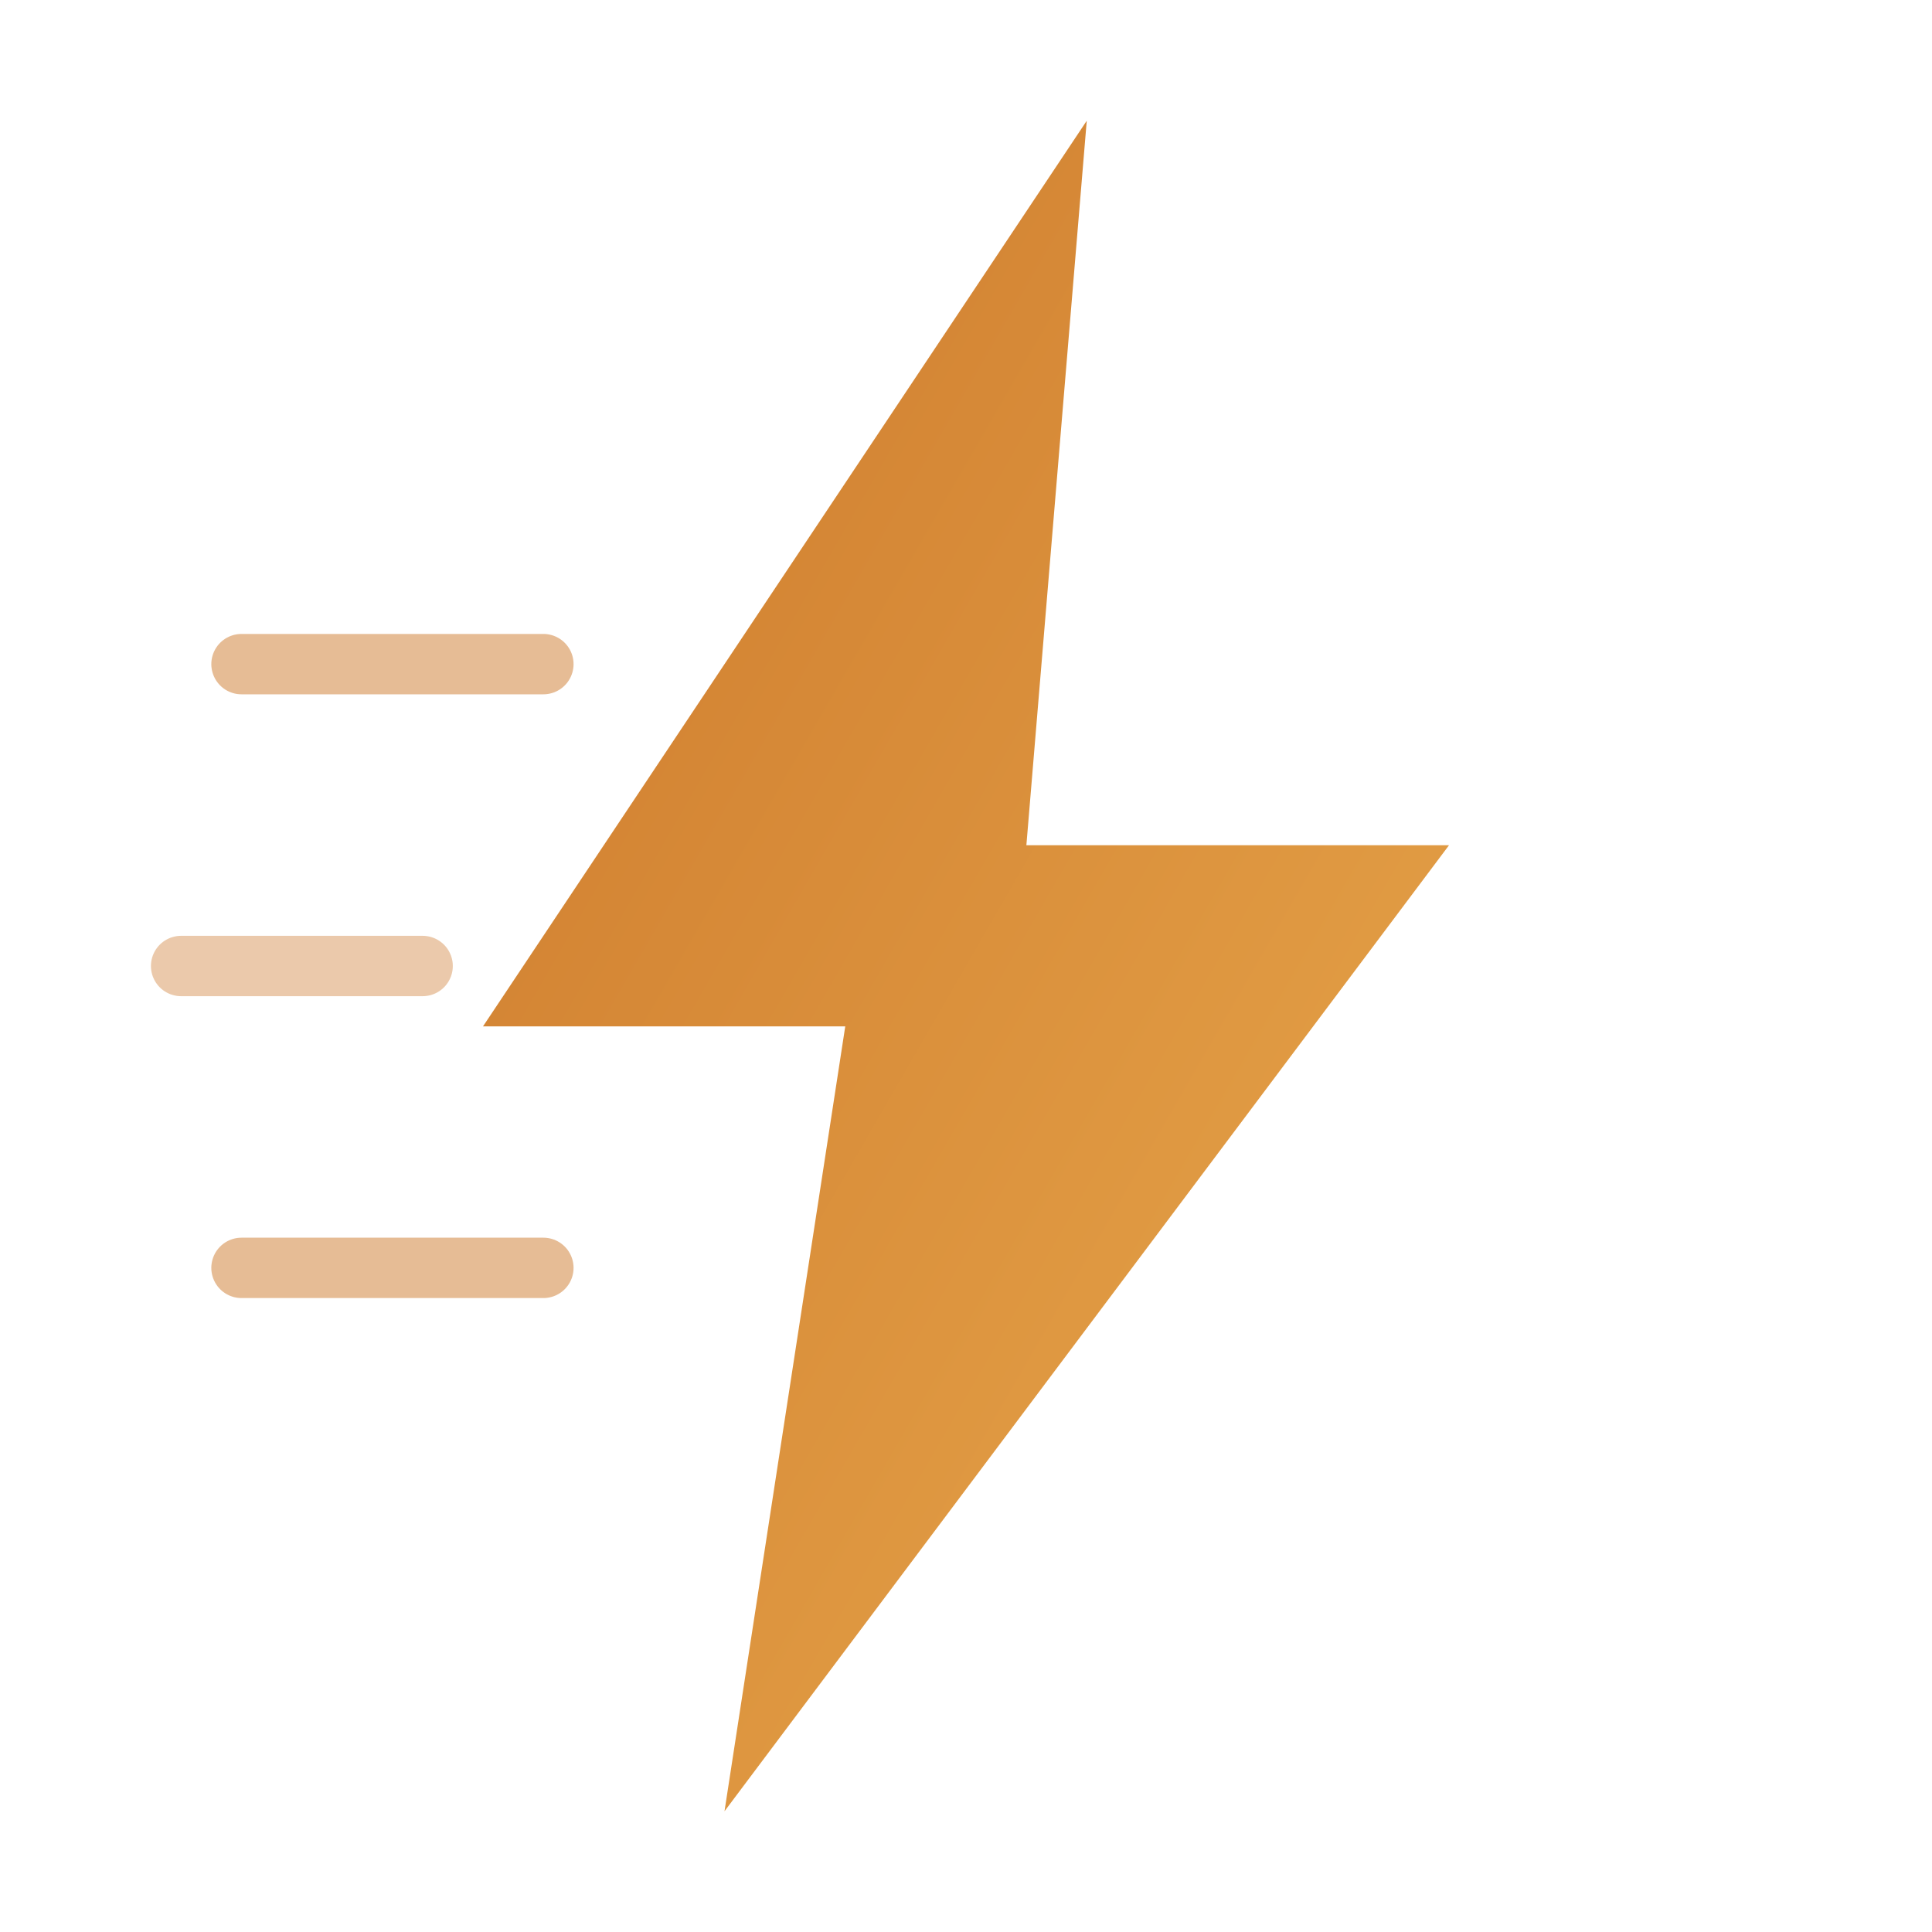
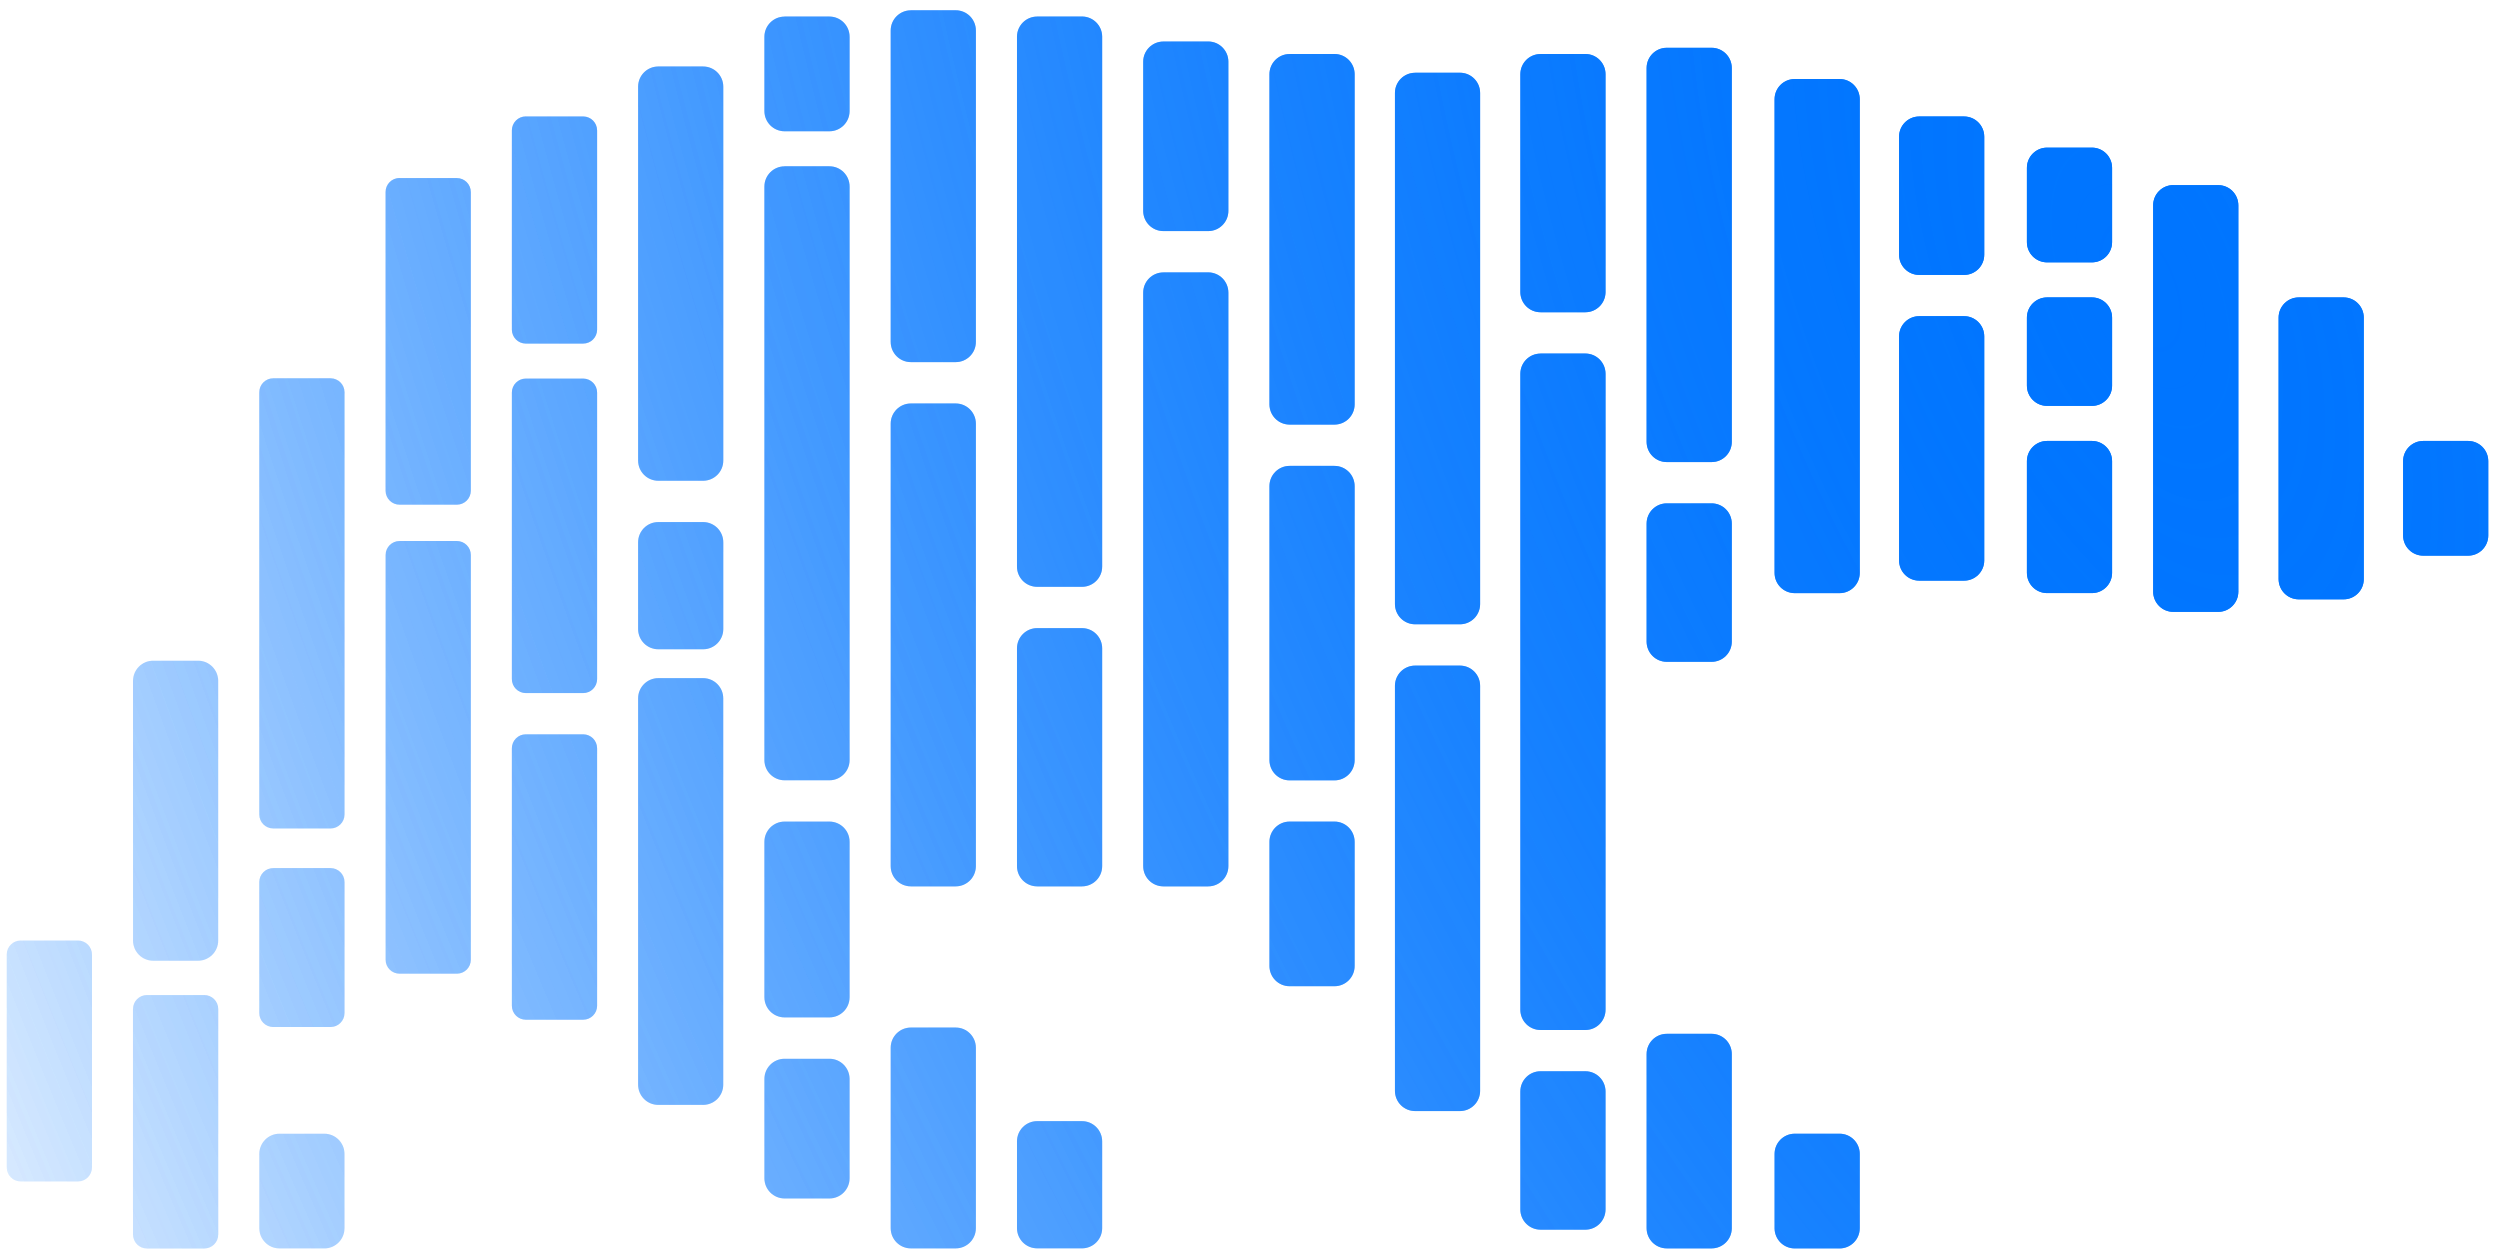
- <svg xmlns="http://www.w3.org/2000/svg" viewBox="0 0 64 64">
+ <svg xmlns="http://www.w3.org/2000/svg" width="181" height="91" viewBox="0 0 181 91" fill="none">
+   <path fill-rule="evenodd" clip-rule="evenodd" d="M1.499 68.093H5.649C6.206 68.093 6.66 68.546 6.66 69.108V84.523C6.66 85.082 6.209 85.537 5.649 85.537H1.499C0.941 85.537 0.487 85.085 0.487 84.523V69.108C0.487 68.549 0.938 68.093 1.499 68.093ZM11.09 47.835H14.338C15.146 47.835 15.798 48.492 15.798 49.299V68.093C15.798 68.903 15.143 69.557 14.338 69.557H11.09C10.283 69.557 9.631 68.9 9.631 68.093V49.299C9.631 48.489 10.286 47.835 11.09 47.835ZM10.639 72.041H14.789C15.347 72.041 15.801 72.493 15.801 73.055V89.378C15.801 89.937 15.35 90.392 14.789 90.392H10.639C10.082 90.392 9.628 89.94 9.628 89.378V73.055C9.628 72.496 10.079 72.041 10.639 72.041ZM19.783 27.388H23.933C24.49 27.388 24.944 27.84 24.944 28.402V58.966C24.944 59.526 24.493 59.981 23.933 59.981H19.783C19.225 59.981 18.771 59.529 18.771 58.966V28.402C18.771 27.843 19.222 27.388 19.783 27.388ZM19.783 62.85H23.933C24.49 62.85 24.944 63.302 24.944 63.864V73.343C24.944 73.902 24.493 74.357 23.933 74.357H19.783C19.225 74.357 18.771 73.905 18.771 73.343V63.864C18.771 63.305 19.222 62.85 19.783 62.85ZM20.234 82.081H23.482C24.289 82.081 24.941 82.738 24.941 83.545V88.923C24.941 89.733 24.286 90.386 23.482 90.386H20.234C19.427 90.386 18.774 89.729 18.774 88.923V83.545C18.774 82.735 19.43 82.081 20.234 82.081ZM28.927 12.892H33.076C33.634 12.892 34.088 13.345 34.088 13.907V35.525C34.088 36.084 33.637 36.539 33.076 36.539H28.927C28.369 36.539 27.915 36.087 27.915 35.525V13.901C27.915 13.341 28.366 12.886 28.927 12.886V12.892ZM28.927 39.17H33.079C33.637 39.17 34.088 39.622 34.088 40.181V69.484C34.088 70.043 33.637 70.495 33.079 70.495H28.927C28.369 70.495 27.918 70.043 27.918 69.484V40.181C27.918 39.622 28.369 39.17 28.927 39.17ZM38.07 8.431H42.22C42.778 8.431 43.231 8.884 43.231 9.446V23.862C43.231 24.421 42.781 24.876 42.22 24.876H38.07C37.513 24.876 37.059 24.424 37.059 23.862V9.443C37.059 8.884 37.51 8.428 38.07 8.428V8.431ZM38.07 27.409H42.22C42.778 27.409 43.231 27.861 43.231 28.424V49.164C43.231 49.724 42.781 50.179 42.22 50.179H38.07C37.513 50.179 37.059 49.727 37.059 49.164V28.424C37.059 27.864 37.51 27.409 38.07 27.409ZM38.07 53.164H42.22C42.778 53.164 43.231 53.616 43.231 54.178V72.814C43.231 73.373 42.781 73.828 42.22 73.828H38.07C37.513 73.828 37.059 73.376 37.059 72.814V54.178C37.059 53.619 37.51 53.164 38.07 53.164ZM47.658 4.814H50.907C51.714 4.814 52.366 5.471 52.366 6.277V33.343C52.366 34.153 51.711 34.806 50.907 34.806H47.658C46.851 34.806 46.199 34.15 46.199 33.343V6.277C46.199 5.467 46.854 4.814 47.658 4.814ZM47.658 37.798H50.907C51.714 37.798 52.366 38.455 52.366 39.261V45.544C52.366 46.353 51.711 47.007 50.907 47.007H47.658C46.851 47.007 46.199 46.35 46.199 45.544V39.261C46.199 38.452 46.854 37.798 47.658 37.798ZM47.658 49.097H50.904C51.711 49.097 52.363 49.754 52.363 50.561V78.531C52.363 79.341 51.708 79.994 50.904 79.994H47.658C46.851 79.994 46.199 79.338 46.199 78.531V50.561C46.199 49.751 46.854 49.097 47.658 49.097ZM56.802 1.199H60.05C60.858 1.199 61.51 1.856 61.51 2.663V8.04C61.51 8.85 60.855 9.504 60.05 9.504H56.802C55.995 9.504 55.343 8.847 55.343 8.04V2.666C55.343 1.856 55.998 1.202 56.802 1.202V1.199ZM56.802 12.04H60.05C60.858 12.04 61.51 12.697 61.51 13.504V55.028C61.51 55.838 60.855 56.492 60.05 56.492H56.802C55.995 56.492 55.343 55.834 55.343 55.028V13.507C55.343 12.697 55.998 12.043 56.802 12.043V12.04ZM56.802 59.483H60.05C60.858 59.483 61.51 60.14 61.51 60.946V72.197C61.51 73.006 60.855 73.66 60.05 73.66H56.802C55.995 73.66 55.343 73.003 55.343 72.197V60.946C55.343 60.137 55.998 59.483 56.802 59.483ZM56.802 76.655H60.05C60.858 76.655 61.51 77.312 61.51 78.118V85.305C61.51 86.115 60.855 86.769 60.05 86.769H56.802C55.995 86.769 55.343 86.112 55.343 85.305V78.118C55.343 77.309 55.998 76.655 56.802 76.655ZM65.946 74.394H69.194C70.001 74.394 70.653 75.051 70.653 75.857V88.919C70.653 89.729 69.998 90.383 69.194 90.383H65.946C65.138 90.383 64.486 89.726 64.486 88.919V75.857C64.486 75.048 65.141 74.394 65.946 74.394ZM65.946 29.212H69.194C70.001 29.212 70.653 29.869 70.653 30.675V62.709C70.653 63.519 69.998 64.173 69.194 64.173H65.946C65.138 64.173 64.486 63.516 64.486 62.709V30.675C64.486 29.866 65.141 29.212 65.946 29.212ZM65.946 0.744H69.194C70.001 0.744 70.653 1.401 70.653 2.207V24.754C70.653 25.564 69.998 26.217 69.194 26.217H65.946C65.138 26.217 64.486 25.561 64.486 24.754V2.21C64.486 1.401 65.141 0.747 65.946 0.747V0.744ZM75.089 81.171H78.337C79.145 81.171 79.797 81.828 79.797 82.635V88.917C79.797 89.726 79.142 90.38 78.337 90.38H75.089C74.282 90.38 73.63 89.723 73.63 88.917V82.635C73.63 81.825 74.285 81.171 75.089 81.171ZM75.089 1.196H78.337C79.145 1.196 79.797 1.853 79.797 2.659V41.022C79.797 41.831 79.142 42.485 78.337 42.485H75.089C74.282 42.485 73.63 41.828 73.63 41.022V2.663C73.63 1.853 74.285 1.199 75.089 1.199V1.196ZM75.089 45.476H78.337C79.145 45.476 79.797 46.133 79.797 46.94V62.709C79.797 63.519 79.142 64.173 78.337 64.173H75.089C74.282 64.173 73.63 63.516 73.63 62.709V46.94C73.63 46.13 74.285 45.476 75.089 45.476ZM84.227 3.005H87.475C88.282 3.005 88.934 3.662 88.934 4.468V15.267C88.934 16.076 88.279 16.73 87.475 16.73H84.227C83.419 16.73 82.768 16.073 82.768 15.267V4.471C82.768 3.662 83.423 3.008 84.227 3.008V3.005ZM84.227 19.721H87.475C88.282 19.721 88.934 20.378 88.934 21.185V62.709C88.934 63.519 88.279 64.173 87.475 64.173H84.227C83.419 64.173 82.768 63.516 82.768 62.709V21.188C82.768 20.378 83.423 19.724 84.227 19.724V19.721ZM93.367 3.909H96.615C97.423 3.909 98.075 4.566 98.075 5.373V29.276C98.075 30.086 97.42 30.74 96.615 30.74H93.367C92.56 30.74 91.908 30.083 91.908 29.276V5.376C91.908 4.566 92.563 3.912 93.367 3.912V3.909ZM93.367 33.731H96.615C97.423 33.731 98.075 34.388 98.075 35.195V55.034C98.075 55.844 97.42 56.498 96.615 56.498H93.367C92.56 56.498 91.908 55.841 91.908 55.034V35.195C91.908 34.385 92.563 33.731 93.367 33.731ZM93.367 59.483H96.615C97.423 59.483 98.075 60.14 98.075 60.946V69.939C98.075 70.749 97.42 71.402 96.615 71.402H93.367C92.56 71.402 91.908 70.746 91.908 69.939V60.946C91.908 60.137 92.563 59.483 93.367 59.483ZM102.453 5.266H105.701C106.508 5.266 107.16 5.923 107.16 6.729V43.735C107.16 44.544 106.505 45.198 105.701 45.198H102.453C101.646 45.198 100.994 44.541 100.994 43.735V6.732C100.994 5.923 101.649 5.269 102.453 5.269V5.266ZM102.453 48.19H105.701C106.508 48.19 107.16 48.846 107.16 49.653V78.977C107.16 79.787 106.505 80.441 105.701 80.441H102.453C101.646 80.441 100.994 79.784 100.994 78.977V49.653C100.994 48.843 101.649 48.19 102.453 48.19ZM111.533 3.909H114.781C115.588 3.909 116.24 4.566 116.24 5.373V21.142C116.24 21.952 115.585 22.606 114.781 22.606H111.533C110.725 22.606 110.073 21.949 110.073 21.142V5.376C110.073 4.566 110.728 3.912 111.533 3.912V3.909ZM111.533 25.597H114.781C115.588 25.597 116.24 26.254 116.24 27.061V73.107C116.24 73.917 115.585 74.571 114.781 74.571H111.533C110.725 74.571 110.073 73.914 110.073 73.107V27.064C110.073 26.254 110.728 25.6 111.533 25.6V25.597ZM111.533 77.559H114.781C115.588 77.559 116.24 78.216 116.24 79.023V87.563C116.24 88.373 115.585 89.027 114.781 89.027H111.533C110.725 89.027 110.073 88.37 110.073 87.563V79.023C110.073 78.213 110.728 77.559 111.533 77.559ZM120.673 74.849H123.921C124.729 74.849 125.381 75.506 125.381 76.313V88.919C125.381 89.729 124.726 90.383 123.921 90.383H120.673C119.866 90.383 119.214 89.726 119.214 88.919V76.313C119.214 75.503 119.869 74.849 120.673 74.849ZM120.673 36.444H123.921C124.729 36.444 125.381 37.101 125.381 37.908V46.451C125.381 47.261 124.726 47.915 123.921 47.915H120.673C119.866 47.915 119.214 47.258 119.214 46.451V37.908C119.214 37.098 119.869 36.444 120.673 36.444ZM120.673 3.46H123.921C124.729 3.46 125.381 4.117 125.381 4.924V31.989C125.381 32.799 124.726 33.453 123.921 33.453H120.673C119.866 33.453 119.214 32.796 119.214 31.989V4.924C119.214 4.114 119.869 3.46 120.673 3.46ZM129.939 5.721H133.187C133.994 5.721 134.646 6.378 134.646 7.185V41.48C134.646 42.289 133.991 42.943 133.187 42.943H129.939C129.131 42.943 128.479 42.286 128.479 41.48V7.185C128.479 6.375 129.134 5.721 129.939 5.721ZM129.939 82.081H133.187C133.994 82.081 134.646 82.738 134.646 83.545V88.923C134.646 89.733 133.991 90.386 133.187 90.386H129.939C129.131 90.386 128.479 89.729 128.479 88.923V83.545C128.479 82.735 129.134 82.081 129.939 82.081ZM138.951 8.434H142.199C143.007 8.434 143.659 9.091 143.659 9.898V18.441C143.659 19.251 143.004 19.905 142.199 19.905H138.951C138.144 19.905 137.492 19.248 137.492 18.441V9.898C137.492 9.088 138.147 8.434 138.951 8.434ZM138.951 22.89H142.199C143.007 22.89 143.659 23.547 143.659 24.354V40.575C143.659 41.385 143.004 42.039 142.199 42.039H138.951C138.144 42.039 137.492 41.382 137.492 40.575V24.354C137.492 23.544 138.147 22.89 138.951 22.89ZM148.208 10.689H151.456C152.263 10.689 152.915 11.346 152.915 12.153V17.531C152.915 18.34 152.26 18.994 151.456 18.994H148.208C147.4 18.994 146.748 18.337 146.748 17.531V12.153C146.748 11.343 147.403 10.689 148.208 10.689ZM148.208 21.533H151.456C152.263 21.533 152.915 22.19 152.915 22.997V27.922C152.915 28.732 152.26 29.386 151.456 29.386H148.208C147.4 29.386 146.748 28.729 146.748 27.922V22.997C146.748 22.187 147.403 21.533 148.208 21.533ZM148.208 31.925H151.456C152.263 31.925 152.915 32.582 152.915 33.389V41.477C152.915 42.286 152.26 42.94 151.456 42.94H148.208C147.4 42.94 146.748 42.283 146.748 41.477V33.389C146.748 32.579 147.403 31.925 148.208 31.925ZM157.348 13.403H160.596C161.403 13.403 162.056 14.06 162.056 14.866V42.836C162.056 43.646 161.4 44.3 160.596 44.3H157.348C156.541 44.3 155.889 43.643 155.889 42.836V14.863C155.889 14.053 156.544 13.4 157.348 13.4V13.403ZM166.431 21.533H169.679C170.486 21.533 171.138 22.19 171.138 22.997V41.929C171.138 42.739 170.483 43.392 169.679 43.392H166.431C165.623 43.392 164.971 42.736 164.971 41.929V22.997C164.971 22.187 165.626 21.533 166.431 21.533ZM175.443 31.925H178.691C179.499 31.925 180.151 32.582 180.151 33.389V38.766C180.151 39.576 179.496 40.23 178.691 40.23H175.443C174.636 40.23 173.984 39.573 173.984 38.766V33.389C173.984 32.579 174.639 31.925 175.443 31.925Z" fill="url(#paint0_radial_62_3)" />
+   <path fill-rule="evenodd" clip-rule="evenodd" d="M1.499 68.093H5.649C6.206 68.093 6.66 68.546 6.66 69.108V84.523C6.66 85.082 6.209 85.537 5.649 85.537H1.499C0.941 85.537 0.487 85.085 0.487 84.523V69.108C0.487 68.549 0.938 68.093 1.499 68.093ZM11.09 47.835H14.338C15.146 47.835 15.798 48.492 15.798 49.299V68.093C15.798 68.903 15.143 69.557 14.338 69.557H11.09C10.283 69.557 9.631 68.9 9.631 68.093V49.299C9.631 48.489 10.286 47.835 11.09 47.835ZM10.639 72.041H14.789C15.347 72.041 15.801 72.493 15.801 73.055V89.378C15.801 89.937 15.35 90.392 14.789 90.392H10.639C10.082 90.392 9.628 89.94 9.628 89.378V73.055C9.628 72.496 10.079 72.041 10.639 72.041ZM19.783 27.388H23.933C24.49 27.388 24.944 27.84 24.944 28.402V58.966C24.944 59.526 24.493 59.981 23.933 59.981H19.783C19.225 59.981 18.771 59.529 18.771 58.966V28.402C18.771 27.843 19.222 27.388 19.783 27.388ZM19.783 62.85H23.933C24.49 62.85 24.944 63.302 24.944 63.864V73.343C24.944 73.902 24.493 74.357 23.933 74.357H19.783C19.225 74.357 18.771 73.905 18.771 73.343V63.864C18.771 63.305 19.222 62.85 19.783 62.85ZM20.234 82.081H23.482C24.289 82.081 24.941 82.738 24.941 83.545V88.923C24.941 89.733 24.286 90.386 23.482 90.386H20.234C19.427 90.386 18.774 89.729 18.774 88.923V83.545C18.774 82.735 19.43 82.081 20.234 82.081ZM28.927 12.892H33.076C33.634 12.892 34.088 13.345 34.088 13.907V35.525C34.088 36.084 33.637 36.539 33.076 36.539H28.927C28.369 36.539 27.915 36.087 27.915 35.525V13.901C27.915 13.341 28.366 12.886 28.927 12.886V12.892ZM28.927 39.17H33.079C33.637 39.17 34.088 39.622 34.088 40.181V69.484C34.088 70.043 33.637 70.495 33.079 70.495H28.927C28.369 70.495 27.918 70.043 27.918 69.484V40.181C27.918 39.622 28.369 39.17 28.927 39.17ZM38.07 8.431H42.22C42.778 8.431 43.231 8.884 43.231 9.446V23.862C43.231 24.421 42.781 24.876 42.22 24.876H38.07C37.513 24.876 37.059 24.424 37.059 23.862V9.443C37.059 8.884 37.51 8.428 38.07 8.428V8.431ZM38.07 27.409H42.22C42.778 27.409 43.231 27.861 43.231 28.424V49.164C43.231 49.724 42.781 50.179 42.22 50.179H38.07C37.513 50.179 37.059 49.727 37.059 49.164V28.424C37.059 27.864 37.51 27.409 38.07 27.409ZM38.07 53.164H42.22C42.778 53.164 43.231 53.616 43.231 54.178V72.814C43.231 73.373 42.781 73.828 42.22 73.828H38.07C37.513 73.828 37.059 73.376 37.059 72.814V54.178C37.059 53.619 37.51 53.164 38.07 53.164ZM47.658 4.814H50.907C51.714 4.814 52.366 5.471 52.366 6.277V33.343C52.366 34.153 51.711 34.806 50.907 34.806H47.658C46.851 34.806 46.199 34.15 46.199 33.343V6.277C46.199 5.467 46.854 4.814 47.658 4.814ZM47.658 37.798H50.907C51.714 37.798 52.366 38.455 52.366 39.261V45.544C52.366 46.353 51.711 47.007 50.907 47.007H47.658C46.851 47.007 46.199 46.35 46.199 45.544V39.261C46.199 38.452 46.854 37.798 47.658 37.798ZM47.658 49.097H50.904C51.711 49.097 52.363 49.754 52.363 50.561V78.531C52.363 79.341 51.708 79.994 50.904 79.994H47.658C46.851 79.994 46.199 79.338 46.199 78.531V50.561C46.199 49.751 46.854 49.097 47.658 49.097ZM56.802 1.199H60.05C60.858 1.199 61.51 1.856 61.51 2.663V8.04C61.51 8.85 60.855 9.504 60.05 9.504H56.802C55.995 9.504 55.343 8.847 55.343 8.04V2.666C55.343 1.856 55.998 1.202 56.802 1.202V1.199ZM56.802 12.04H60.05C60.858 12.04 61.51 12.697 61.51 13.504V55.028C61.51 55.838 60.855 56.492 60.05 56.492H56.802C55.995 56.492 55.343 55.834 55.343 55.028V13.507C55.343 12.697 55.998 12.043 56.802 12.043V12.04ZM56.802 59.483H60.05C60.858 59.483 61.51 60.14 61.51 60.946V72.197C61.51 73.006 60.855 73.66 60.05 73.66H56.802C55.995 73.66 55.343 73.003 55.343 72.197V60.946C55.343 60.137 55.998 59.483 56.802 59.483ZM56.802 76.655H60.05C60.858 76.655 61.51 77.312 61.51 78.118V85.305C61.51 86.115 60.855 86.769 60.05 86.769H56.802C55.995 86.769 55.343 86.112 55.343 85.305V78.118C55.343 77.309 55.998 76.655 56.802 76.655ZM65.946 74.394H69.194C70.001 74.394 70.653 75.051 70.653 75.857V88.919C70.653 89.729 69.998 90.383 69.194 90.383H65.946C65.138 90.383 64.486 89.726 64.486 88.919V75.857C64.486 75.048 65.141 74.394 65.946 74.394ZM65.946 29.212H69.194C70.001 29.212 70.653 29.869 70.653 30.675V62.709C70.653 63.519 69.998 64.173 69.194 64.173H65.946C65.138 64.173 64.486 63.516 64.486 62.709V30.675C64.486 29.866 65.141 29.212 65.946 29.212ZM65.946 0.744H69.194C70.001 0.744 70.653 1.401 70.653 2.207V24.754C70.653 25.564 69.998 26.217 69.194 26.217H65.946C65.138 26.217 64.486 25.561 64.486 24.754V2.21C64.486 1.401 65.141 0.747 65.946 0.747V0.744ZM75.089 81.171H78.337C79.145 81.171 79.797 81.828 79.797 82.635V88.917C79.797 89.726 79.142 90.38 78.337 90.38H75.089C74.282 90.38 73.63 89.723 73.63 88.917V82.635C73.63 81.825 74.285 81.171 75.089 81.171ZM75.089 1.196H78.337C79.145 1.196 79.797 1.853 79.797 2.659V41.022C79.797 41.831 79.142 42.485 78.337 42.485H75.089C74.282 42.485 73.63 41.828 73.63 41.022V2.663C73.63 1.853 74.285 1.199 75.089 1.199V1.196ZM75.089 45.476H78.337C79.145 45.476 79.797 46.133 79.797 46.94V62.709C79.797 63.519 79.142 64.173 78.337 64.173H75.089C74.282 64.173 73.63 63.516 73.63 62.709V46.94C73.63 46.13 74.285 45.476 75.089 45.476ZM84.227 3.005H87.475C88.282 3.005 88.934 3.662 88.934 4.468V15.267C88.934 16.076 88.279 16.73 87.475 16.73H84.227C83.419 16.73 82.768 16.073 82.768 15.267V4.471C82.768 3.662 83.423 3.008 84.227 3.008V3.005ZM84.227 19.721H87.475C88.282 19.721 88.934 20.378 88.934 21.185V62.709C88.934 63.519 88.279 64.173 87.475 64.173H84.227C83.419 64.173 82.768 63.516 82.768 62.709V21.188C82.768 20.378 83.423 19.724 84.227 19.724V19.721ZM93.367 3.909H96.615C97.423 3.909 98.075 4.566 98.075 5.373V29.276C98.075 30.086 97.42 30.74 96.615 30.74H93.367C92.56 30.74 91.908 30.083 91.908 29.276V5.376C91.908 4.566 92.563 3.912 93.367 3.912V3.909ZM93.367 33.731H96.615C97.423 33.731 98.075 34.388 98.075 35.195V55.034C98.075 55.844 97.42 56.498 96.615 56.498H93.367C92.56 56.498 91.908 55.841 91.908 55.034V35.195C91.908 34.385 92.563 33.731 93.367 33.731ZM93.367 59.483H96.615C97.423 59.483 98.075 60.14 98.075 60.946V69.939C98.075 70.749 97.42 71.402 96.615 71.402H93.367C92.56 71.402 91.908 70.746 91.908 69.939V60.946C91.908 60.137 92.563 59.483 93.367 59.483ZM102.453 5.266H105.701C106.508 5.266 107.16 5.923 107.16 6.729V43.735C107.16 44.544 106.505 45.198 105.701 45.198H102.453C101.646 45.198 100.994 44.541 100.994 43.735V6.732C100.994 5.923 101.649 5.269 102.453 5.269V5.266ZM102.453 48.19H105.701C106.508 48.19 107.16 48.846 107.16 49.653V78.977C107.16 79.787 106.505 80.441 105.701 80.441H102.453C101.646 80.441 100.994 79.784 100.994 78.977V49.653C100.994 48.843 101.649 48.19 102.453 48.19ZM111.533 3.909H114.781C115.588 3.909 116.24 4.566 116.24 5.373V21.142C116.24 21.952 115.585 22.606 114.781 22.606H111.533C110.725 22.606 110.073 21.949 110.073 21.142V5.376C110.073 4.566 110.728 3.912 111.533 3.912V3.909ZM111.533 25.597H114.781C115.588 25.597 116.24 26.254 116.24 27.061V73.107C116.24 73.917 115.585 74.571 114.781 74.571H111.533C110.725 74.571 110.073 73.914 110.073 73.107V27.064C110.073 26.254 110.728 25.6 111.533 25.6V25.597ZM111.533 77.559H114.781C115.588 77.559 116.24 78.216 116.24 79.023V87.563C116.24 88.373 115.585 89.027 114.781 89.027H111.533C110.725 89.027 110.073 88.37 110.073 87.563V79.023C110.073 78.213 110.728 77.559 111.533 77.559ZM120.673 74.849H123.921C124.729 74.849 125.381 75.506 125.381 76.313V88.919C125.381 89.729 124.726 90.383 123.921 90.383H120.673C119.866 90.383 119.214 89.726 119.214 88.919V76.313C119.214 75.503 119.869 74.849 120.673 74.849ZM120.673 36.444H123.921C124.729 36.444 125.381 37.101 125.381 37.908V46.451C125.381 47.261 124.726 47.915 123.921 47.915H120.673C119.866 47.915 119.214 47.258 119.214 46.451V37.908C119.214 37.098 119.869 36.444 120.673 36.444ZM120.673 3.46H123.921C124.729 3.46 125.381 4.117 125.381 4.924V31.989C125.381 32.799 124.726 33.453 123.921 33.453H120.673C119.866 33.453 119.214 32.796 119.214 31.989V4.924C119.214 4.114 119.869 3.46 120.673 3.46ZM129.939 5.721H133.187C133.994 5.721 134.646 6.378 134.646 7.185V41.48C134.646 42.289 133.991 42.943 133.187 42.943H129.939C129.131 42.943 128.479 42.286 128.479 41.48V7.185C128.479 6.375 129.134 5.721 129.939 5.721ZM129.939 82.081H133.187C133.994 82.081 134.646 82.738 134.646 83.545V88.923C134.646 89.733 133.991 90.386 133.187 90.386H129.939C129.131 90.386 128.479 89.729 128.479 88.923V83.545C128.479 82.735 129.134 82.081 129.939 82.081ZM138.951 8.434H142.199C143.007 8.434 143.659 9.091 143.659 9.898V18.441C143.659 19.251 143.004 19.905 142.199 19.905H138.951C138.144 19.905 137.492 19.248 137.492 18.441V9.898C137.492 9.088 138.147 8.434 138.951 8.434ZM138.951 22.89H142.199C143.007 22.89 143.659 23.547 143.659 24.354V40.575C143.659 41.385 143.004 42.039 142.199 42.039H138.951C138.144 42.039 137.492 41.382 137.492 40.575V24.354C137.492 23.544 138.147 22.89 138.951 22.89ZM148.208 10.689H151.456C152.263 10.689 152.915 11.346 152.915 12.153V17.531C152.915 18.34 152.26 18.994 151.456 18.994H148.208C147.4 18.994 146.748 18.337 146.748 17.531V12.153C146.748 11.343 147.403 10.689 148.208 10.689ZM148.208 21.533H151.456C152.263 21.533 152.915 22.19 152.915 22.997V27.922C152.915 28.732 152.26 29.386 151.456 29.386H148.208C147.4 29.386 146.748 28.729 146.748 27.922V22.997C146.748 22.187 147.403 21.533 148.208 21.533ZM148.208 31.925H151.456C152.263 31.925 152.915 32.582 152.915 33.389V41.477C152.915 42.286 152.26 42.94 151.456 42.94H148.208C147.4 42.94 146.748 42.283 146.748 41.477V33.389C146.748 32.579 147.403 31.925 148.208 31.925ZM157.348 13.403H160.596C161.403 13.403 162.056 14.06 162.056 14.866V42.836C162.056 43.646 161.4 44.3 160.596 44.3H157.348C156.541 44.3 155.889 43.643 155.889 42.836V14.863C155.889 14.053 156.544 13.4 157.348 13.4V13.403ZM166.431 21.533H169.679C170.486 21.533 171.138 22.19 171.138 22.997V41.929C171.138 42.739 170.483 43.392 169.679 43.392H166.431C165.623 43.392 164.971 42.736 164.971 41.929V22.997C164.971 22.187 165.626 21.533 166.431 21.533ZM175.443 31.925H178.691C179.499 31.925 180.151 32.582 180.151 33.389V38.766C180.151 39.576 179.496 40.23 178.691 40.23H175.443C174.636 40.23 173.984 39.573 173.984 38.766V33.389C173.984 32.579 174.639 31.925 175.443 31.925Z" fill="url(#paint1_radial_62_3)" />
  <defs>
-     <linearGradient id="pg" x1="0%" y1="0%" x2="100%" y2="100%">
-       <stop offset="0%" stop-color="#CD792C" />
-       <stop offset="100%" stop-color="#E8A84C" />
-     </linearGradient>
+     <radialGradient id="paint0_radial_62_3" cx="0" cy="0" r="1" gradientUnits="userSpaceOnUse" gradientTransform="translate(154.712 20.4602) rotate(157.043) scale(182.056 371.547)">
+       <stop stop-color="#0075FF" />
+       <stop offset="1" stop-color="#0075FF" stop-opacity="0" />
+     </radialGradient>
+     <radialGradient id="paint1_radial_62_3" cx="0" cy="0" r="1" gradientUnits="userSpaceOnUse" gradientTransform="translate(154.712 20.4602) rotate(157.043) scale(182.056 371.547)">
+       <stop stop-color="#0075FF" />
+       <stop offset="1" stop-color="#0075FF" stop-opacity="0" />
+     </radialGradient>
  </defs>
-   <polygon points="36,4 16,34 28,34 24,60 48,28 34,28" fill="url(#pg)" />
-   <line x1="8" y1="22" x2="18" y2="22" stroke="#CD792C" stroke-width="2" stroke-linecap="round" opacity="0.5" />
-   <line x1="6" y1="32" x2="14" y2="32" stroke="#CD792C" stroke-width="2" stroke-linecap="round" opacity="0.4" />
-   <line x1="8" y1="42" x2="18" y2="42" stroke="#CD792C" stroke-width="2" stroke-linecap="round" opacity="0.5" />
</svg>
